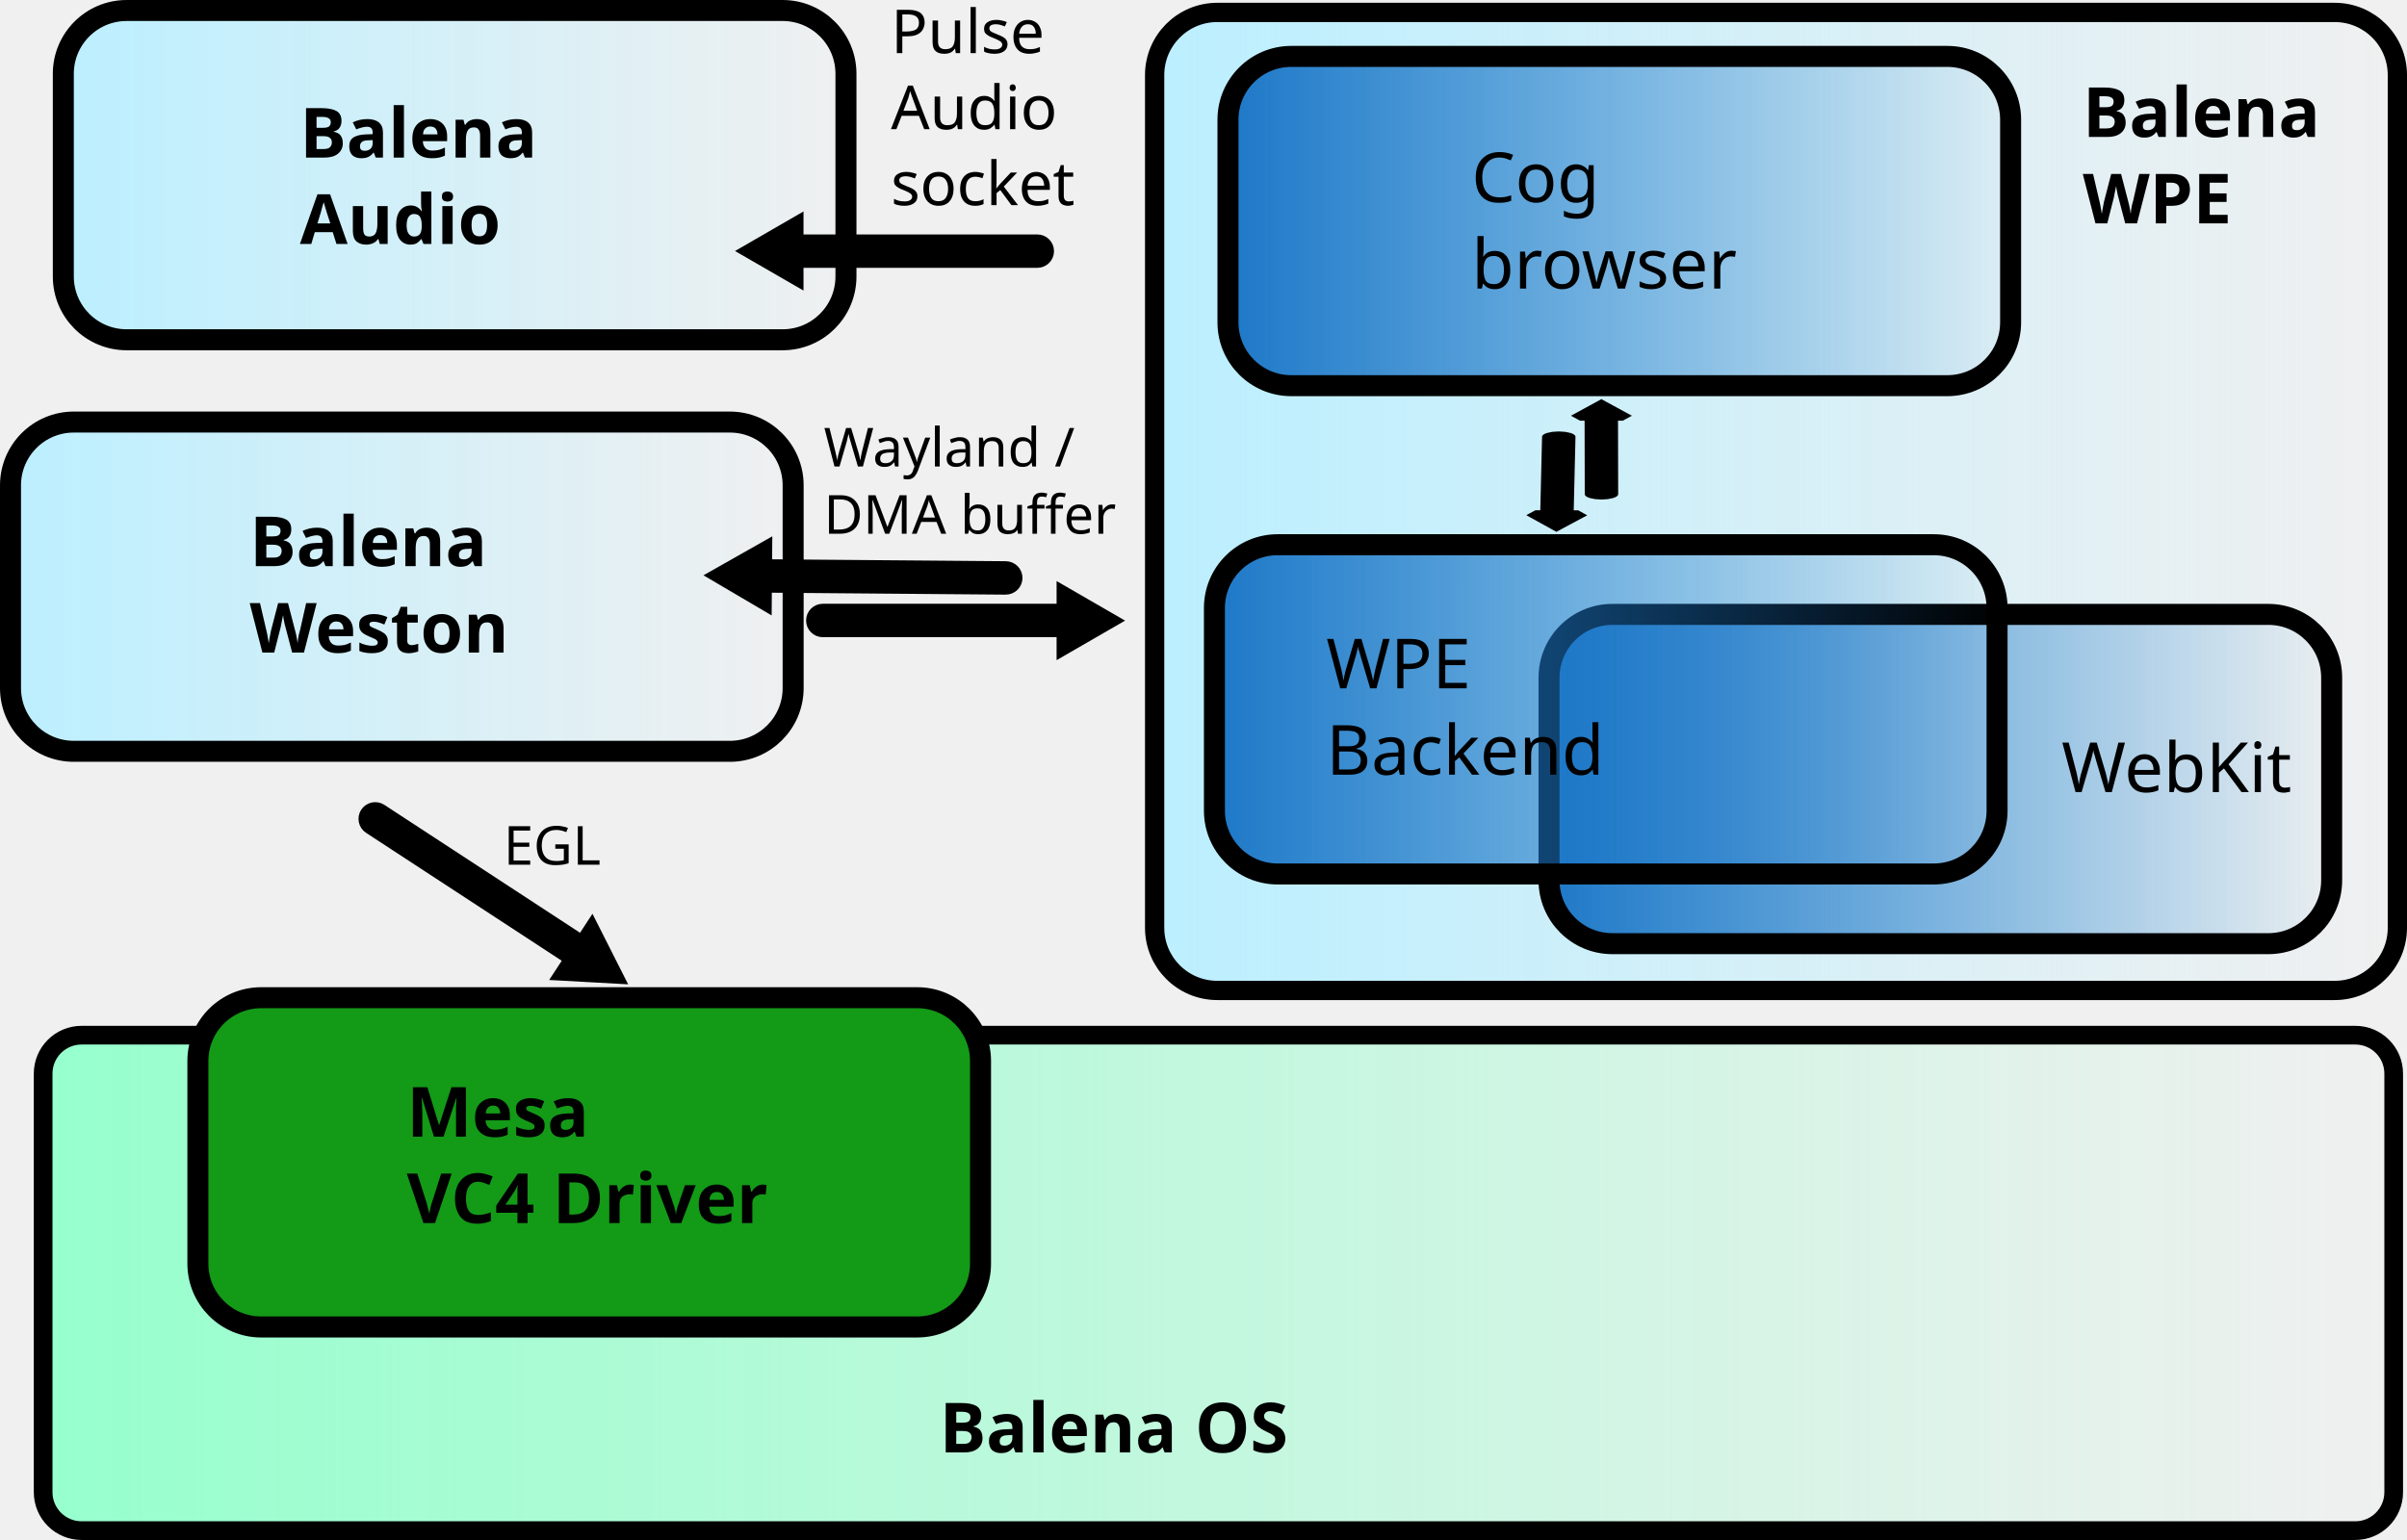
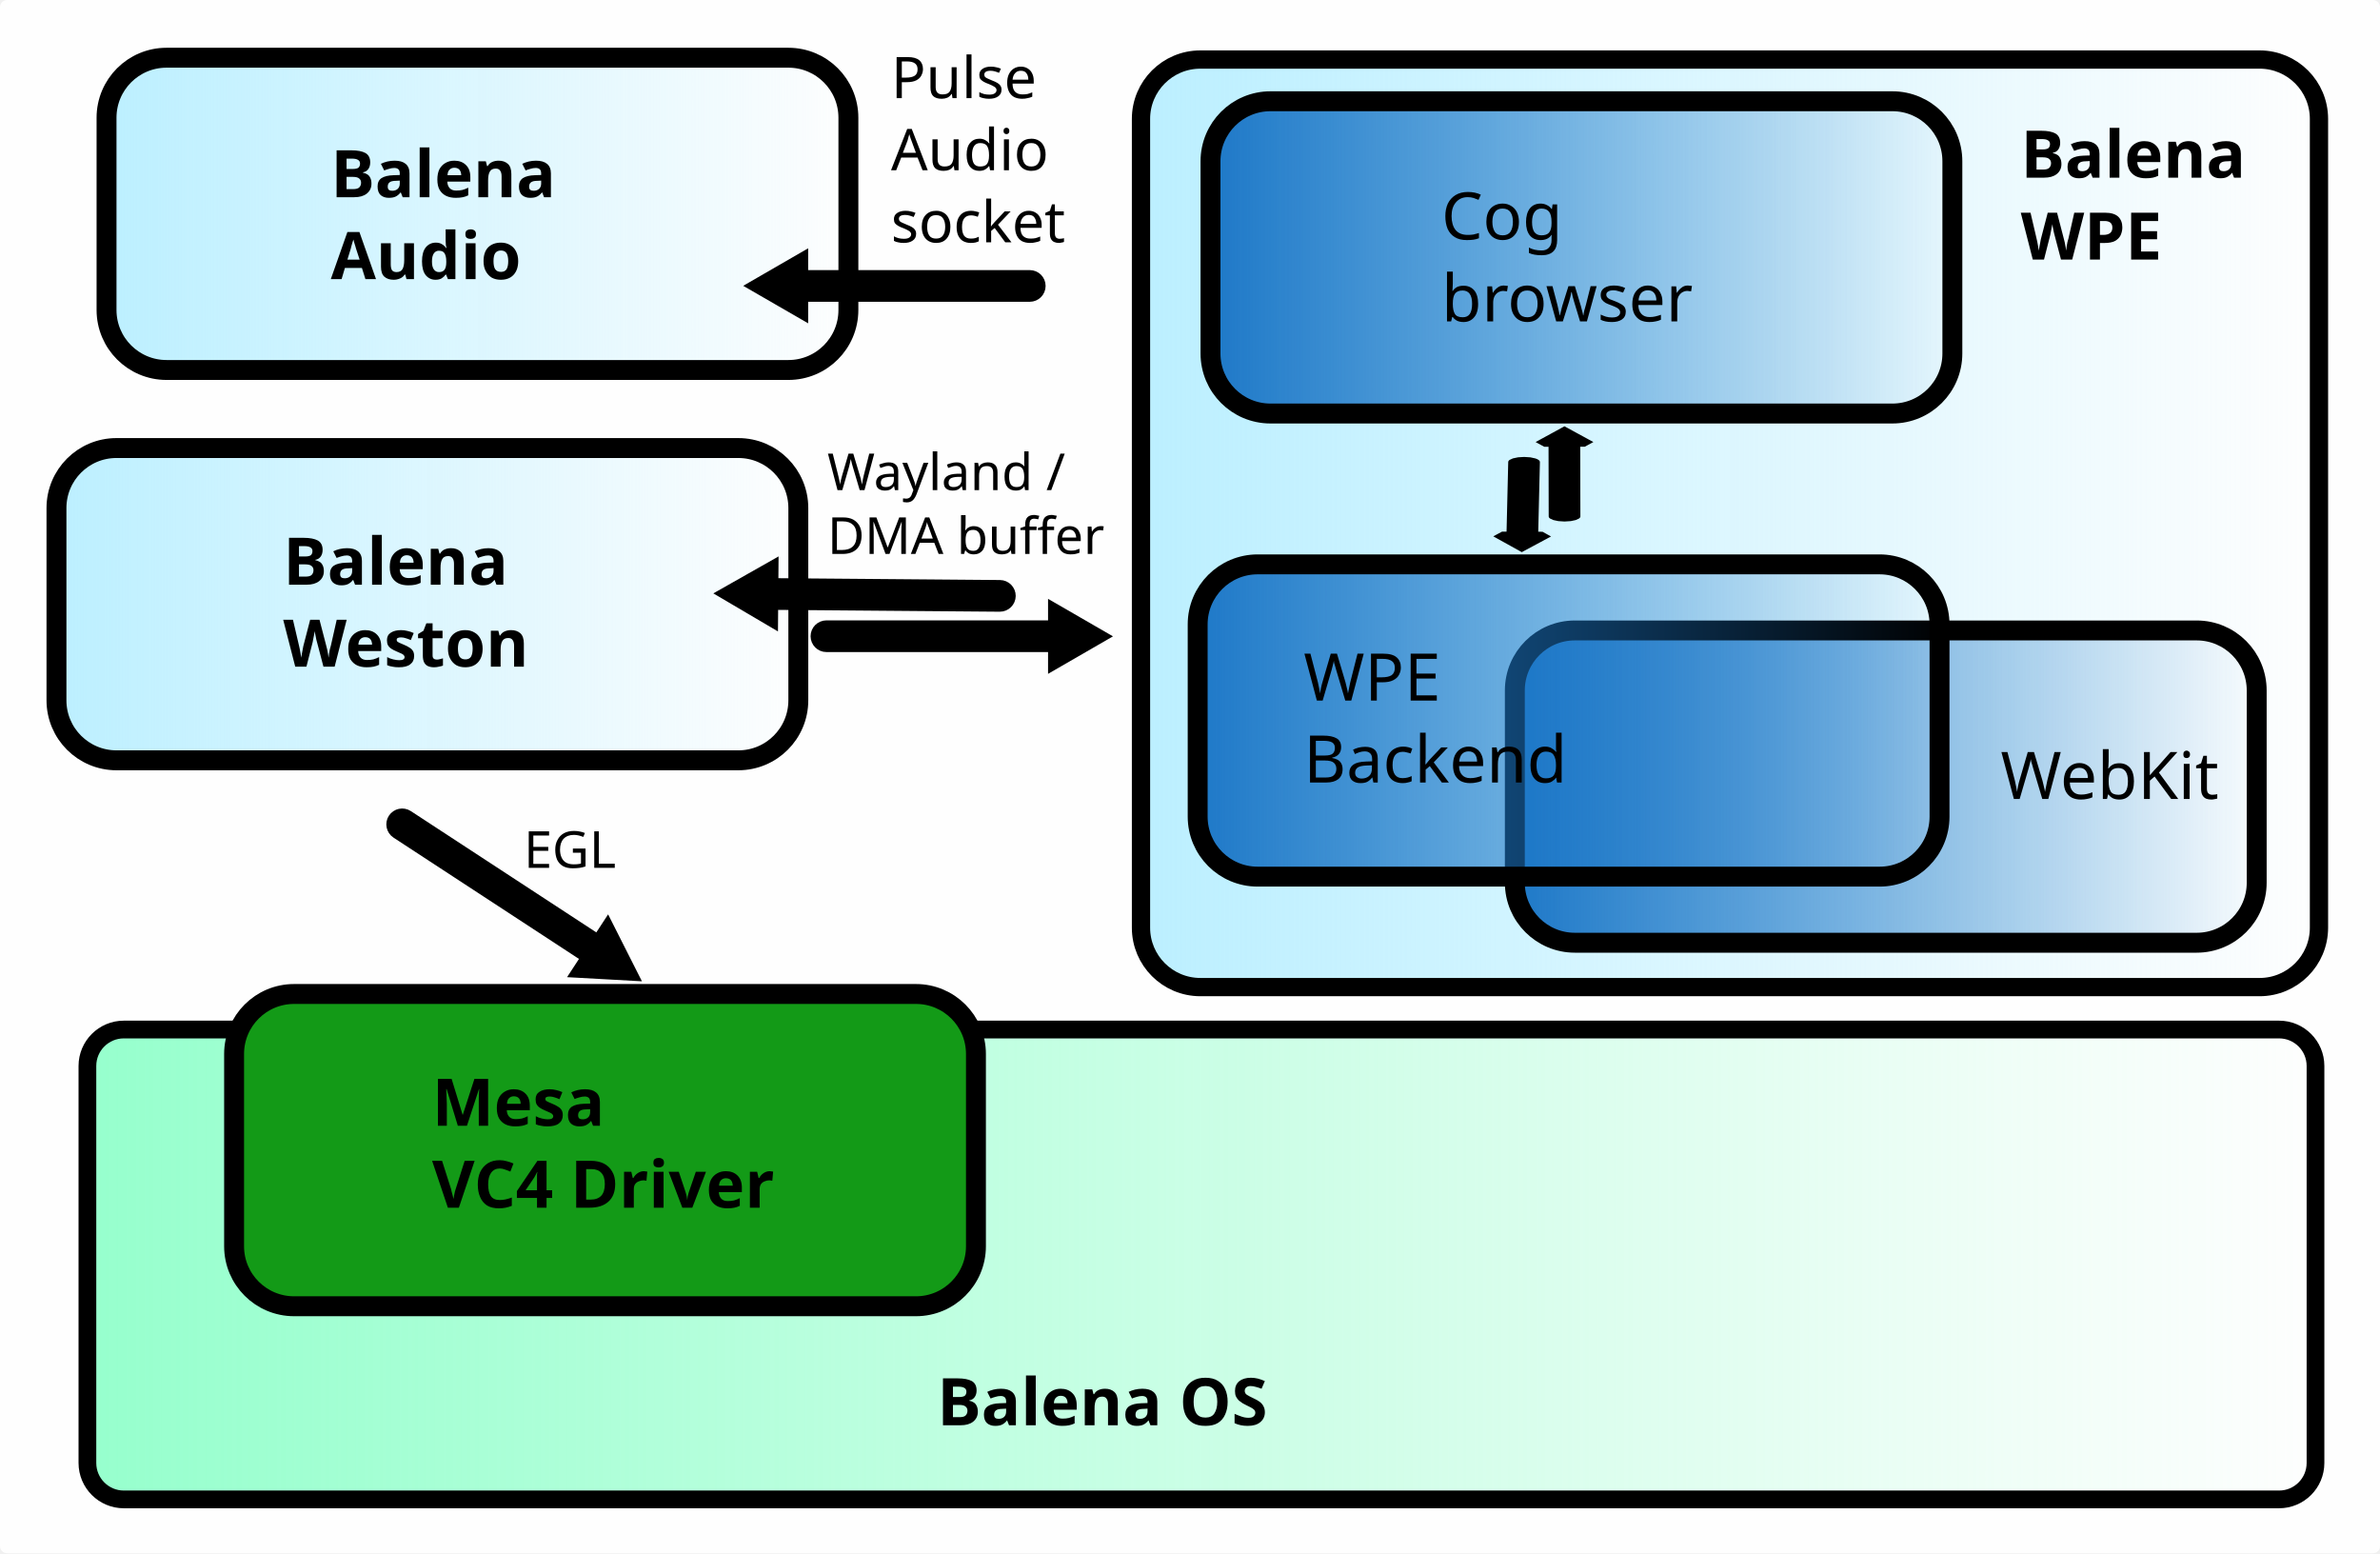
- <svg xmlns="http://www.w3.org/2000/svg" xmlns:ns1="http://www.openswatchbook.org/uri/2009/osb" xmlns:xlink="http://www.w3.org/1999/xlink" width="171.893mm" height="110.01mm" viewBox="0 0 171.893 110.01" version="1.1" id="svg8">
+ <svg xmlns="http://www.w3.org/2000/svg" xmlns:xlink="http://www.w3.org/1999/xlink" width="179.307mm" height="116.999mm" viewBox="0 0 179.307 116.999" version="1.1" id="svg8">
  <defs id="defs2">
    <linearGradient id="linearGradient3334">
      <stop style="stop-color:#96ffcd;stop-opacity:1;" offset="0" id="stop3330" />
      <stop style="stop-color:#96ffcd;stop-opacity:0;" offset="1" id="stop3332" />
    </linearGradient>
    <linearGradient id="linearGradient3145">
      <stop style="stop-color:#1c77c7;stop-opacity:1;" offset="0" id="stop3141" />
      <stop style="stop-color:#1c77c7;stop-opacity:0;" offset="1" id="stop3143" />
    </linearGradient>
    <linearGradient id="linearGradient3135">
      <stop style="stop-color:#bbefff;stop-opacity:1;" offset="0" id="stop3131" />
      <stop style="stop-color:#bbefff;stop-opacity:0;" offset="1" id="stop3133" />
    </linearGradient>
    <linearGradient id="linearGradient3127">
      <stop style="stop-color:#bbefff;stop-opacity:1;" offset="0" id="stop3123" />
      <stop style="stop-color:#bbefff;stop-opacity:0;" offset="1" id="stop3125" />
    </linearGradient>
    <linearGradient id="linearGradient3119">
      <stop style="stop-color:#bbefff;stop-opacity:1;" offset="0" id="stop3115" />
      <stop style="stop-color:#bbefff;stop-opacity:0;" offset="1" id="stop3117" />
    </linearGradient>
    <linearGradient id="linearGradient3111">
      <stop style="stop-color:#1c77c7;stop-opacity:1;" offset="0" id="stop3107" />
      <stop style="stop-color:#1c77c7;stop-opacity:0;" offset="1" id="stop3109" />
    </linearGradient>
    <linearGradient id="linearGradient3095">
      <stop style="stop-color:#1c77c7;stop-opacity:1;" offset="0" id="stop3091" />
      <stop style="stop-color:#1c77c7;stop-opacity:0;" offset="1" id="stop3093" />
    </linearGradient>
-     <linearGradient id="linearGradient3083" ns1:paint="solid">
+     <linearGradient id="linearGradient3083">
      <stop style="stop-color:#1c77c7;stop-opacity:1;" offset="0" id="stop3081" />
    </linearGradient>
    <linearGradient xlink:href="#linearGradient3095" id="linearGradient3097" x1="129.944" y1="105.633" x2="187.335" y2="105.633" gradientUnits="userSpaceOnUse" gradientTransform="translate(-15.29439,0.3742654)" />
    <linearGradient xlink:href="#linearGradient3111" id="linearGradient3113" x1="90.754" y1="101.029" x2="148.145" y2="101.029" gradientUnits="userSpaceOnUse" />
    <linearGradient xlink:href="#linearGradient3119" id="linearGradient3121" x1="86.545" y1="85.755" x2="192.364" y2="85.755" gradientUnits="userSpaceOnUse" gradientTransform="matrix(0.850739,0,0,0.9897949,12.96804,1.297085)" />
    <linearGradient xlink:href="#linearGradient3127" id="linearGradient3129" x1="6.126" y1="67.131" x2="63.516" y2="67.131" gradientUnits="userSpaceOnUse" gradientTransform="translate(-1.348582,25.1373)" />
    <linearGradient xlink:href="#linearGradient3135" id="linearGradient3137" x1="11.661" y1="98.674" x2="69.051" y2="98.674" gradientUnits="userSpaceOnUse" gradientTransform="translate(-3.111283,-35.8062)" />
    <linearGradient xlink:href="#linearGradient3145" id="linearGradient3147" x1="91.721" y1="66.147" x2="149.112" y2="66.147" gradientUnits="userSpaceOnUse" />
    <linearGradient xlink:href="#linearGradient3334" id="linearGradient3336" x1="7.19" y1="142.002" x2="176.388" y2="142.002" gradientUnits="userSpaceOnUse" />
  </defs>
-   <g id="layer1" transform="translate(-4.776938,-50.3567)">
+   <g id="layer1" transform="translate(-1.272883,-46.75939)">
+     <rect style="fill:#ffffff;fill-opacity:0.948;stroke:#ffffff;stroke-width:0;stroke-miterlimit:4;stroke-dasharray:none;stroke-opacity:1" id="rect934" width="179.307" height="116.999" x="1.273" y="46.759" ry="0.545" />
    <rect style="fill:url(#linearGradient3336);fill-opacity:1;stroke:#000000;stroke-width:1.335;stroke-miterlimit:4;stroke-dasharray:none" id="rect3288" width="167.862" height="35.393" x="7.858" y="124.306" ry="2.744" />
    <rect style="fill:url(#linearGradient3137);fill-opacity:1;stroke:#000000;stroke-width:1.5" id="rect833-0" width="55.891" height="23.521" x="9.299" y="51.107" ry="4.52" />
    <rect style="fill:url(#linearGradient3129);fill-opacity:1;stroke:#000000;stroke-width:1.5" id="rect833-5" width="55.891" height="23.521" x="5.527" y="80.507" ry="4.52" />
    <rect style="fill:url(#linearGradient3121);fill-opacity:1;stroke:#000000;stroke-width:1.376" id="rect912" width="88.748" height="69.866" x="87.234" y="51.244" ry="4.474" />
    <rect style="fill:url(#linearGradient3097);fill-opacity:1;stroke:#000000;stroke-width:1.5" id="rect833-4" width="55.891" height="23.521" x="115.399" y="94.247" ry="4.52" />
    <rect style="fill:url(#linearGradient3113);fill-opacity:1;stroke:#000000;stroke-width:1.5" id="rect833-6" width="55.891" height="23.521" x="91.504" y="89.269" ry="4.52" />
    <rect style="fill:url(#linearGradient3147);fill-opacity:1;stroke:#000000;stroke-width:1.5" id="rect833" width="55.891" height="23.521" x="92.471" y="54.386" ry="4.52" />
    <text xml:space="preserve" style="font-style:normal;font-variant:normal;font-weight:normal;font-stretch:normal;font-size:4.939px;line-height:125%;font-family:sans-serif;-inkscape-font-specification:'sans-serif, Normal';font-variant-ligatures:normal;font-variant-caps:normal;font-variant-numeric:normal;font-feature-settings:normal;text-align:start;letter-spacing:0px;word-spacing:0px;writing-mode:lr-tb;text-anchor:start;fill:#000000;fill-opacity:1;stroke:none;stroke-width:0.265px;stroke-linecap:butt;stroke-linejoin:miter;stroke-opacity:1" x="22.611" y="90.799" id="text837">
      <tspan id="tspan835" x="22.611" y="90.799" style="font-style:normal;font-variant:normal;font-weight:bold;font-stretch:normal;font-family:sans-serif;-inkscape-font-specification:'sans-serif Bold';stroke-width:0.265px">Balena</tspan>
      <tspan x="22.611" y="96.973" style="font-style:normal;font-variant:normal;font-weight:bold;font-stretch:normal;font-family:sans-serif;-inkscape-font-specification:'sans-serif Bold';stroke-width:0.265px" id="tspan839">Weston</tspan>
    </text>
    <text xml:space="preserve" style="font-style:normal;font-variant:normal;font-weight:normal;font-stretch:normal;font-size:4.939px;line-height:125%;font-family:sans-serif;-inkscape-font-specification:'sans-serif, Normal';font-variant-ligatures:normal;font-variant-caps:normal;font-variant-numeric:normal;font-feature-settings:normal;text-align:start;letter-spacing:0px;word-spacing:0px;writing-mode:lr-tb;text-anchor:start;fill:#000000;fill-opacity:1;stroke:none;stroke-width:0.265px;stroke-linecap:butt;stroke-linejoin:miter;stroke-opacity:1" x="153.514" y="60.138" id="text843">
      <tspan id="tspan841" x="153.514" y="60.138" style="font-weight:bold;stroke-width:0.265px">Balena</tspan>
      <tspan x="153.514" y="66.312" style="font-weight:bold;stroke-width:0.265px" id="tspan845">WPE</tspan>
    </text>
    <text xml:space="preserve" style="font-style:normal;font-variant:normal;font-weight:normal;font-stretch:normal;font-size:4.939px;line-height:125%;font-family:sans-serif;-inkscape-font-specification:'sans-serif, Normal';font-variant-ligatures:normal;font-variant-caps:normal;font-variant-numeric:normal;font-feature-settings:normal;text-align:start;letter-spacing:0px;word-spacing:0px;writing-mode:lr-tb;text-anchor:start;fill:#000000;fill-opacity:1;stroke:none;stroke-width:0.265px;stroke-linecap:butt;stroke-linejoin:miter;stroke-opacity:1" x="26.195" y="61.611" id="text849">
      <tspan id="tspan847" x="26.195" y="61.611" style="font-weight:bold;stroke-width:0.265px">Balena</tspan>
      <tspan x="26.195" y="67.785" style="font-weight:bold;stroke-width:0.265px" id="tspan851">Audio</tspan>
    </text>
    <text xml:space="preserve" style="font-style:normal;font-variant:normal;font-weight:normal;font-stretch:normal;font-size:4.939px;line-height:125%;font-family:sans-serif;-inkscape-font-specification:'sans-serif, Normal';font-variant-ligatures:normal;font-variant-caps:normal;font-variant-numeric:normal;font-feature-settings:normal;text-align:start;letter-spacing:0px;word-spacing:0px;writing-mode:lr-tb;text-anchor:start;fill:#000000;fill-opacity:1;stroke:none;stroke-width:0.265px;stroke-linecap:butt;stroke-linejoin:miter;stroke-opacity:1" x="109.866" y="64.795" id="text855">
      <tspan id="tspan853" x="109.866" y="64.795" style="stroke-width:0.265px">Cog</tspan>
      <tspan x="109.866" y="70.969" style="stroke-width:0.265px" id="tspan1119">browser</tspan>
    </text>
    <text xml:space="preserve" style="font-style:normal;font-variant:normal;font-weight:normal;font-stretch:normal;font-size:4.939px;line-height:125%;font-family:sans-serif;-inkscape-font-specification:'sans-serif, Normal';font-variant-ligatures:normal;font-variant-caps:normal;font-variant-numeric:normal;font-feature-settings:normal;text-align:start;letter-spacing:0px;word-spacing:0px;writing-mode:lr-tb;text-anchor:start;fill:#000000;fill-opacity:1;stroke:none;stroke-width:0.265px;stroke-linecap:butt;stroke-linejoin:miter;stroke-opacity:1" x="151.998" y="106.938" id="text859">
      <tspan id="tspan857" x="151.998" y="106.938" style="stroke-width:0.265px">WebKit</tspan>
    </text>
    <text xml:space="preserve" style="font-style:normal;font-variant:normal;font-weight:normal;font-stretch:normal;font-size:4.939px;line-height:125%;font-family:sans-serif;-inkscape-font-specification:'sans-serif, Normal';font-variant-ligatures:normal;font-variant-caps:normal;font-variant-numeric:normal;font-feature-settings:normal;text-align:start;letter-spacing:0px;word-spacing:0px;writing-mode:lr-tb;text-anchor:start;fill:#000000;fill-opacity:1;stroke:none;stroke-width:0.265px;stroke-linecap:butt;stroke-linejoin:miter;stroke-opacity:1" x="99.483" y="99.525" id="text863">
      <tspan id="tspan861" x="99.483" y="99.525" style="stroke-width:0.265px">WPE</tspan>
      <tspan x="99.483" y="105.698" style="stroke-width:0.265px" id="tspan1117">Backend</tspan>
    </text>
    <g id="g1036" transform="translate(11.3086,77.59907)">
      <g id="g942-6" style="fill:#008000" transform="rotate(-179.528,42.02456,76.84475)">
        <rect style="fill:#008000;fill-opacity:0;stroke:#000000;stroke-width:1.258" id="rect918-2" width="19.333" height="1.129" x="18.709" y="139.272" ry="0.565" />
        <path style="fill:#008000;fill-opacity:0;stroke:#000000;stroke-width:1.5;stroke-miterlimit:4;stroke-dasharray:none" id="path930-5" d="m 39.362,139.846 -1.321,0.763 -1.321,0.763 v -1.526 -1.526 l 1.321,0.763 z" />
      </g>
      <g id="g942-8" style="fill:#008000" transform="translate(32.95341,-122.7542)">
        <rect style="fill:#008000;fill-opacity:0;stroke:#000000;stroke-width:1.258" id="rect918-6" width="19.333" height="1.129" x="18.709" y="139.272" ry="0.565" />
        <path style="fill:#008000;fill-opacity:0;stroke:#000000;stroke-width:1.5;stroke-miterlimit:4;stroke-dasharray:none" id="path930-2" d="m 39.362,139.846 -1.321,0.763 -1.321,0.763 v -1.526 -1.526 l 1.321,0.763 z" />
      </g>
    </g>
    <g id="g942-2" style="fill:#008000" transform="rotate(180,49.06417,104.067)">
      <rect style="fill:#008000;fill-opacity:0;stroke:#000000;stroke-width:1.258" id="rect918-9" width="19.333" height="1.129" x="18.709" y="139.272" ry="0.565" />
      <path style="fill:#008000;fill-opacity:0;stroke:#000000;stroke-width:1.5;stroke-miterlimit:4;stroke-dasharray:none" id="path930-9" d="m 39.362,139.846 -1.321,0.763 -1.321,0.763 v -1.526 -1.526 l 1.321,0.763 z" />
    </g>
    <g id="g1036-3" transform="translate(76.74489,10.16416)">
      <g id="g1115" transform="matrix(-7.0446719e-4,-0.3148001,0.9999997,-2.2176639e-4,25.3533,91.94619)">
        <g id="g942-6-4" style="fill:#008000" transform="rotate(-179.528,42.02456,76.84475)">
          <rect style="fill:#008000;fill-opacity:0;stroke:#000000;stroke-width:1.258" id="rect918-2-0" width="19.333" height="1.129" x="18.709" y="139.272" ry="0.565" />
          <path style="fill:#008000;fill-opacity:0;stroke:#000000;stroke-width:1.5;stroke-miterlimit:4;stroke-dasharray:none" id="path930-5-3" d="m 39.362,139.846 -1.321,0.763 -1.321,0.763 v -1.526 -1.526 l 1.321,0.763 z" />
        </g>
        <g id="g942-8-9" style="fill:#008000" transform="translate(32.95341,-122.7542)">
          <rect style="fill:#008000;fill-opacity:0;stroke:#000000;stroke-width:1.258" id="rect918-6-1" width="19.333" height="1.129" x="18.709" y="139.272" ry="0.565" />
          <path style="fill:#008000;fill-opacity:0;stroke:#000000;stroke-width:1.5;stroke-miterlimit:4;stroke-dasharray:none" id="path930-2-9" d="m 39.362,139.846 -1.321,0.763 -1.321,0.763 v -1.526 -1.526 l 1.321,0.763 z" />
        </g>
      </g>
    </g>
    <text xml:space="preserve" style="font-style:normal;font-variant:normal;font-weight:normal;font-stretch:normal;font-size:4.344px;line-height:125%;font-family:sans-serif;-inkscape-font-specification:'sans-serif, Normal';font-variant-ligatures:normal;font-variant-caps:normal;font-variant-numeric:normal;font-feature-settings:normal;text-align:start;letter-spacing:0px;word-spacing:0px;writing-mode:lr-tb;text-anchor:start;fill:#000000;fill-opacity:1;stroke:none;stroke-width:0.233px;stroke-linecap:butt;stroke-linejoin:miter;stroke-opacity:1" x="68.401" y="54.151" id="text1123">
      <tspan id="tspan1121" x="68.401" y="54.151" style="stroke-width:0.233px">Pulse</tspan>
      <tspan x="68.401" y="59.58" style="stroke-width:0.233px" id="tspan3149">Audio</tspan>
      <tspan x="68.401" y="65.01" style="stroke-width:0.233px" id="tspan1129">socket</tspan>
    </text>
    <text xml:space="preserve" style="font-style:normal;font-variant:normal;font-weight:normal;font-stretch:normal;font-size:3.842px;line-height:125%;font-family:sans-serif;-inkscape-font-specification:'sans-serif, Normal';font-variant-ligatures:normal;font-variant-caps:normal;font-variant-numeric:normal;font-feature-settings:normal;text-align:start;letter-spacing:0px;word-spacing:0px;writing-mode:lr-tb;text-anchor:start;fill:#000000;fill-opacity:1;stroke:none;stroke-width:0.206px;stroke-linecap:butt;stroke-linejoin:miter;stroke-opacity:1" x="63.606" y="83.682" id="text1127">
      <tspan id="tspan1125" x="63.606" y="83.682" style="stroke-width:0.206px">Wayland /</tspan>
      <tspan x="63.606" y="88.484" style="stroke-width:0.206px" id="tspan3286">DMA buffer</tspan>
    </text>
    <rect style="fill:#139a17;fill-opacity:1;stroke:#000000;stroke-width:1.5" id="rect833-5-3" width="55.891" height="23.521" x="18.909" y="121.629" ry="4.52" />
    <text xml:space="preserve" style="font-style:normal;font-variant:normal;font-weight:normal;font-stretch:normal;font-size:4.939px;line-height:125%;font-family:sans-serif;-inkscape-font-specification:'sans-serif, Normal';font-variant-ligatures:normal;font-variant-caps:normal;font-variant-numeric:normal;font-feature-settings:normal;text-align:start;letter-spacing:0px;word-spacing:0px;writing-mode:lr-tb;text-anchor:start;fill:#000000;fill-opacity:1;stroke:none;stroke-width:0.265px;stroke-linecap:butt;stroke-linejoin:miter;stroke-opacity:1" x="33.83" y="131.553" id="text837-0">
      <tspan id="tspan835-5" x="33.83" y="131.553" style="font-style:normal;font-variant:normal;font-weight:bold;font-stretch:normal;font-family:sans-serif;-inkscape-font-specification:'sans-serif Bold';stroke-width:0.265px">Mesa</tspan>
      <tspan x="33.83" y="137.726" style="font-style:normal;font-variant:normal;font-weight:bold;font-stretch:normal;font-family:sans-serif;-inkscape-font-specification:'sans-serif Bold';stroke-width:0.265px" id="tspan839-6">VC4 Driver</tspan>
    </text>
    <g id="g942-2-6" style="fill:#008000" transform="rotate(33.1777,77.42741,144.9861)">
      <rect style="fill:#008000;fill-opacity:0;stroke:#000000;stroke-width:1.258" id="rect918-9-4" width="19.333" height="1.129" x="18.709" y="139.272" ry="0.565" />
      <path style="fill:#008000;fill-opacity:0;stroke:#000000;stroke-width:1.5;stroke-miterlimit:4;stroke-dasharray:none" id="path930-9-0" d="m 39.362,139.846 -1.321,0.763 -1.321,0.763 v -1.526 -1.526 l 1.321,0.763 z" />
    </g>
    <text xml:space="preserve" style="font-style:normal;font-variant:normal;font-weight:normal;font-stretch:normal;font-size:3.842px;line-height:125%;font-family:sans-serif;-inkscape-font-specification:'sans-serif, Normal';font-variant-ligatures:normal;font-variant-caps:normal;font-variant-numeric:normal;font-feature-settings:normal;text-align:start;letter-spacing:0px;word-spacing:0px;writing-mode:lr-tb;text-anchor:start;fill:#000000;fill-opacity:1;stroke:none;stroke-width:0.206px;stroke-linecap:butt;stroke-linejoin:miter;stroke-opacity:1" x="40.733" y="112.128" id="text1127-0">
      <tspan id="tspan1125-4" x="40.733" y="112.128" style="stroke-width:0.206px">EGL</tspan>
    </text>
    <text xml:space="preserve" style="font-style:normal;font-variant:normal;font-weight:normal;font-stretch:normal;font-size:4.939px;line-height:125%;font-family:sans-serif;-inkscape-font-specification:'sans-serif, Normal';font-variant-ligatures:normal;font-variant-caps:normal;font-variant-numeric:normal;font-feature-settings:normal;text-align:start;letter-spacing:0px;word-spacing:0px;writing-mode:lr-tb;text-anchor:start;fill:#000000;fill-opacity:1;stroke:none;stroke-width:0.265px;stroke-linecap:butt;stroke-linejoin:miter;stroke-opacity:1" x="71.877" y="154.113" id="text843-6">
      <tspan x="71.877" y="154.113" style="font-weight:bold;stroke-width:0.265px" id="tspan845-6">Balena OS</tspan>
    </text>
  </g>
</svg>
